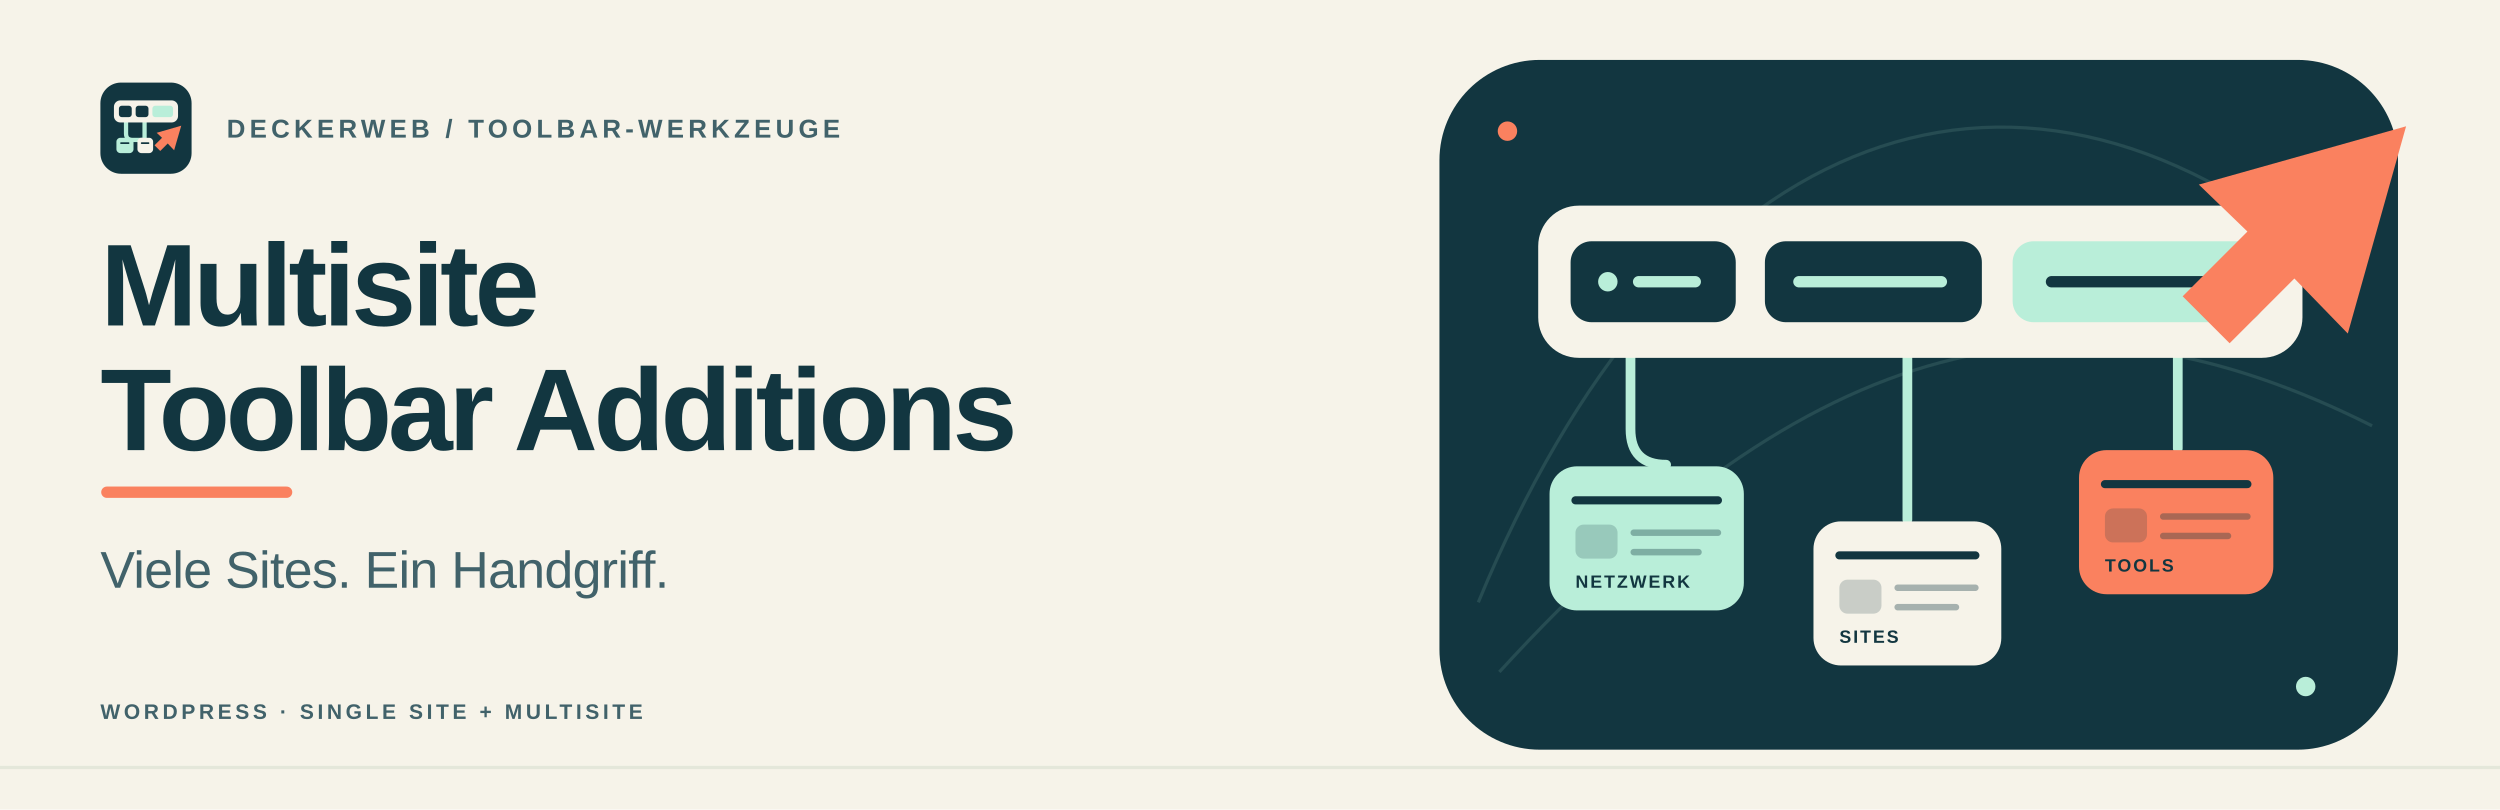
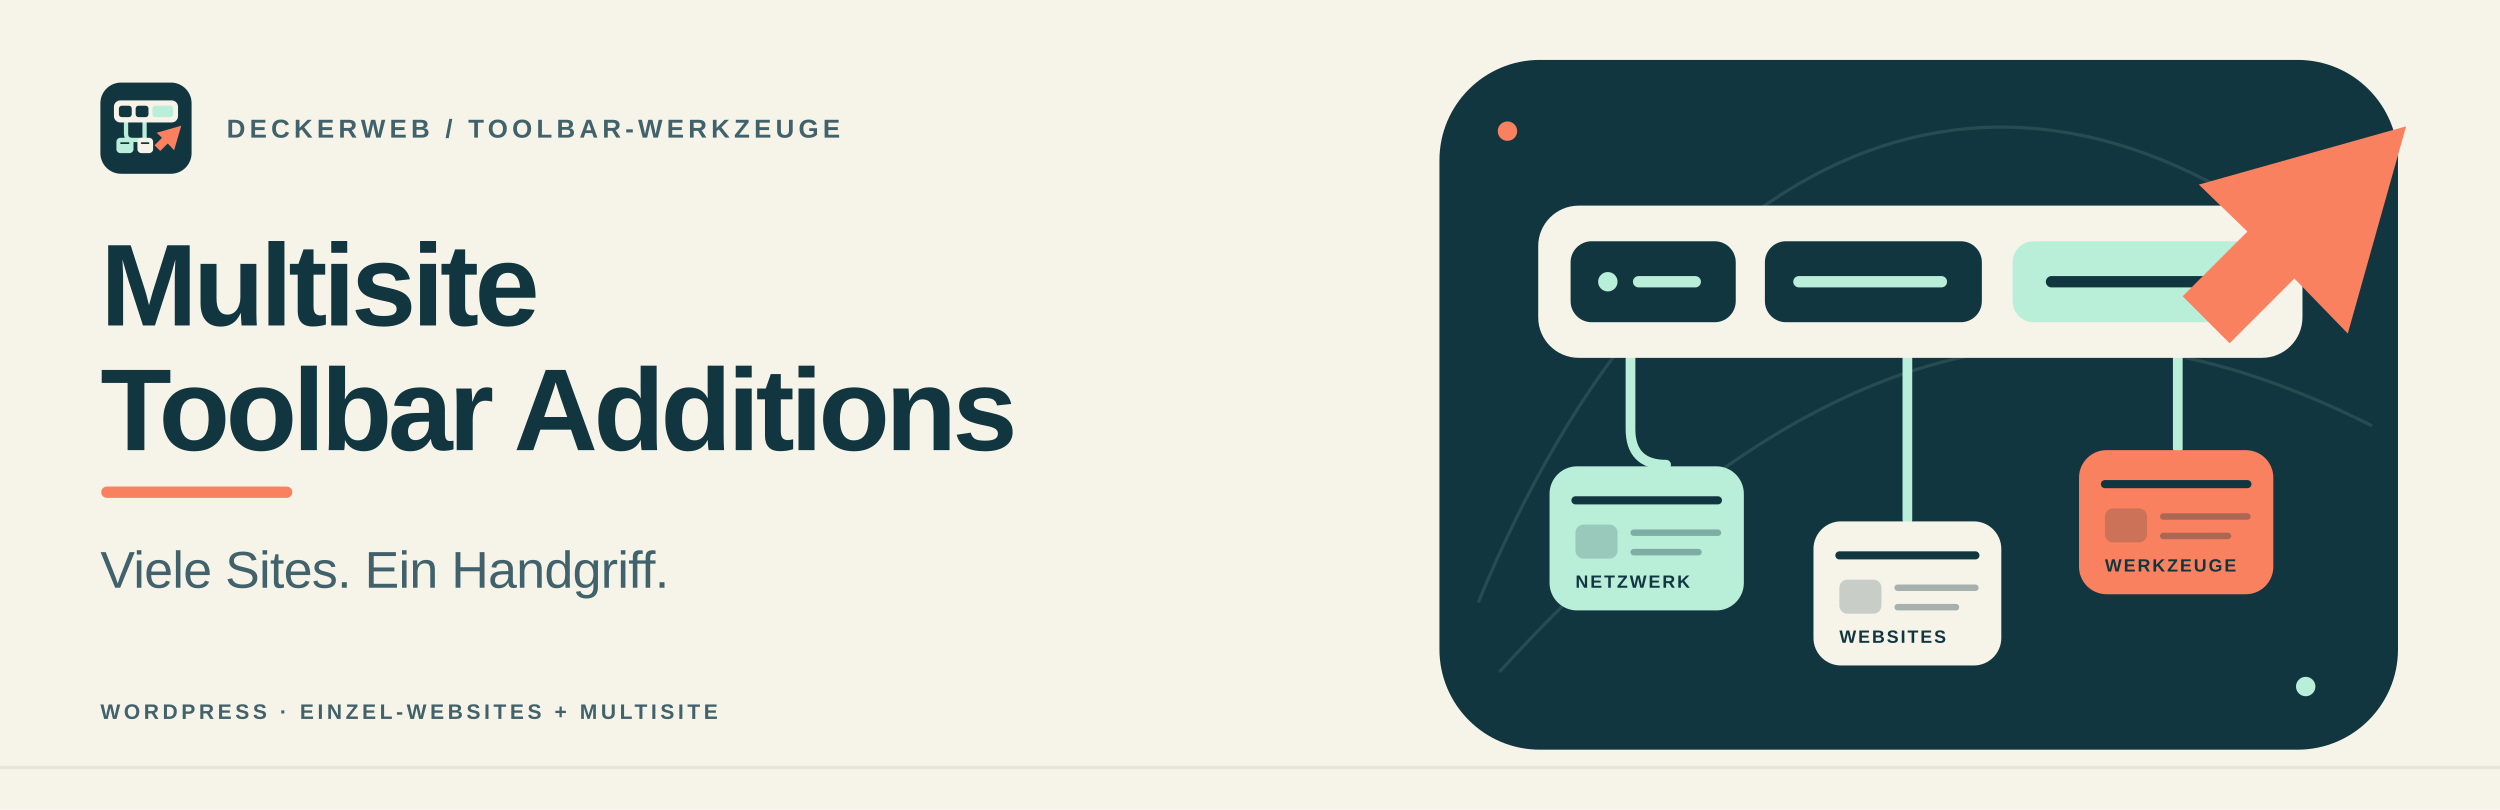
<svg xmlns="http://www.w3.org/2000/svg" width="1544" height="500" viewBox="0 0 1544 500" role="img" aria-labelledby="title desc">
  <rect width="1544" height="500" fill="#f6f3e9" />
  <path d="M0 474H1544" stroke="#e4e7da" stroke-width="2" />
  <g font-family="Arial, Helvetica, sans-serif">
    <g transform="translate(62 51) scale(.22)">
      <rect width="256" height="256" rx="58" fill="#123640" />
      <path d="M72 98v45q0 18 18 18h31M124 99v70" fill="none" stroke="#b9eed9" stroke-width="12" stroke-linecap="round" />
      <rect x="38" y="50" width="180" height="62" rx="18" fill="#f6f3e9" />
      <rect x="52" y="65" width="36" height="32" rx="8" fill="#123640" />
      <rect x="99" y="65" width="36" height="32" rx="8" fill="#123640" />
      <rect x="146" y="65" width="58" height="32" rx="8" fill="#b9eed9" />
      <rect x="45" y="155" width="48" height="43" rx="11" fill="#b9eed9" />
      <path d="M58 170h21" stroke="#123640" stroke-width="5" stroke-linecap="round" />
      <rect x="104" y="155" width="44" height="43" rx="11" fill="#f6f3e9" />
      <path d="M116 170h19" stroke="#123640" stroke-width="5" stroke-linecap="round" />
      <path d="m158 141 69-20-20 69-18-19-21 21-16-16 21-21Z" fill="#fa815f" />
    </g>
    <text x="140" y="85" fill="#41626a" font-size="16" font-weight="700" letter-spacing="2.6">DECKERWEB / TOOLBAR-WERKZEUGE</text>
    <text x="62" y="201" fill="#123640" font-size="72" font-weight="800" letter-spacing="-2.6">Multisite</text>
    <text x="62" y="278" fill="#123640" font-size="72" font-weight="800" letter-spacing="-2.6">Toolbar Additions</text>
    <path d="M66 304h111" stroke="#fa815f" stroke-width="7" stroke-linecap="round" />
    <text x="62" y="363" fill="#41626a" font-size="32" letter-spacing="-.4">Viele Sites. Ein Handgriff.</text>
-     <text x="62" y="444" fill="#41626a" font-size="13" font-weight="700" letter-spacing="2.2">WORDPRESS · SINGLE SITE + MULTISITE</text>
+     <text x="62" y="444" fill="#41626a" font-size="13" font-weight="700" letter-spacing="2.2">WORDPRESS · EINZEL-WEBSITES + MULTISITE</text>
    <rect x="889" y="37" width="592" height="426" rx="62" fill="#123640" />
    <path d="M913 372c118-286 324-378 526-209M926 415c195-213 352-246 539-152" fill="none" stroke="#b9eed9" stroke-width="2" opacity=".12" />
    <path d="M1007 215v50q0 22 22 22M1178 215v106M1345 212v65" fill="none" stroke="#b9eed9" stroke-width="6" stroke-linecap="round" />
    <rect x="950" y="127" width="472" height="94" rx="25" fill="#f6f3e9" />
    <rect x="970" y="149" width="102" height="50" rx="13" fill="#123640" />
    <rect x="1090" y="149" width="134" height="50" rx="13" fill="#123640" />
    <rect x="1243" y="149" width="155" height="50" rx="13" fill="#b9eed9" />
    <circle cx="993" cy="174" r="6" fill="#b9eed9" />
    <path d="M1012 174h35M1111 174h88M1267 174h106" stroke="#b9eed9" stroke-width="7" stroke-linecap="round" />
    <path d="M1267 174h106" stroke="#123640" stroke-width="7" stroke-linecap="round" />
    <g>
      <rect x="957" y="288" width="120" height="89" rx="17" fill="#b9eed9" />
      <path d="M973 309h88" stroke="#123640" stroke-width="5" stroke-linecap="round" />
      <rect x="973" y="324" width="26" height="21" rx="5" fill="#123640" opacity=".2" />
      <path d="M1009 329h52M1009 341h40" stroke="#123640" stroke-width="4" stroke-linecap="round" opacity=".35" />
      <text x="973" y="363" font-size="11" font-weight="700" letter-spacing="1.2" fill="#123640">NETZWERK</text>
    </g>
    <g>
      <rect x="1120" y="322" width="116" height="89" rx="17" fill="#f6f3e9" />
      <path d="M1136 343h84" stroke="#123640" stroke-width="5" stroke-linecap="round" />
      <rect x="1136" y="358" width="26" height="21" rx="5" fill="#123640" opacity=".2" />
      <path d="M1172 363h48M1172 375h36" stroke="#123640" stroke-width="4" stroke-linecap="round" opacity=".35" />
-       <text x="1136" y="397" font-size="11" font-weight="700" letter-spacing="1.2" fill="#123640">SITES</text>
+       <text x="1136" y="397" font-size="11" font-weight="700" letter-spacing="1.2" fill="#123640">WEBSITES</text>
    </g>
    <g>
      <rect x="1284" y="278" width="120" height="89" rx="17" fill="#fa815f" />
      <path d="M1300 299h88" stroke="#123640" stroke-width="5" stroke-linecap="round" />
      <rect x="1300" y="314" width="26" height="21" rx="5" fill="#123640" opacity=".2" />
      <path d="M1336 319h52M1336 331h40" stroke="#123640" stroke-width="4" stroke-linecap="round" opacity=".35" />
-       <text x="1300" y="353" font-size="11" font-weight="700" letter-spacing="1.2" fill="#123640">TOOLS</text>
+       <text x="1300" y="353" font-size="11" font-weight="700" letter-spacing="1.2" fill="#123640">WERKZEUGE</text>
    </g>
    <path d="m1358 114 128-36-36 128-33-34-40 40-29-29 40-40Z" fill="#fa815f" />
    <circle cx="931" cy="81" r="6" fill="#fa815f" />
    <circle cx="1424" cy="424" r="6" fill="#b9eed9" />
  </g>
</svg>
